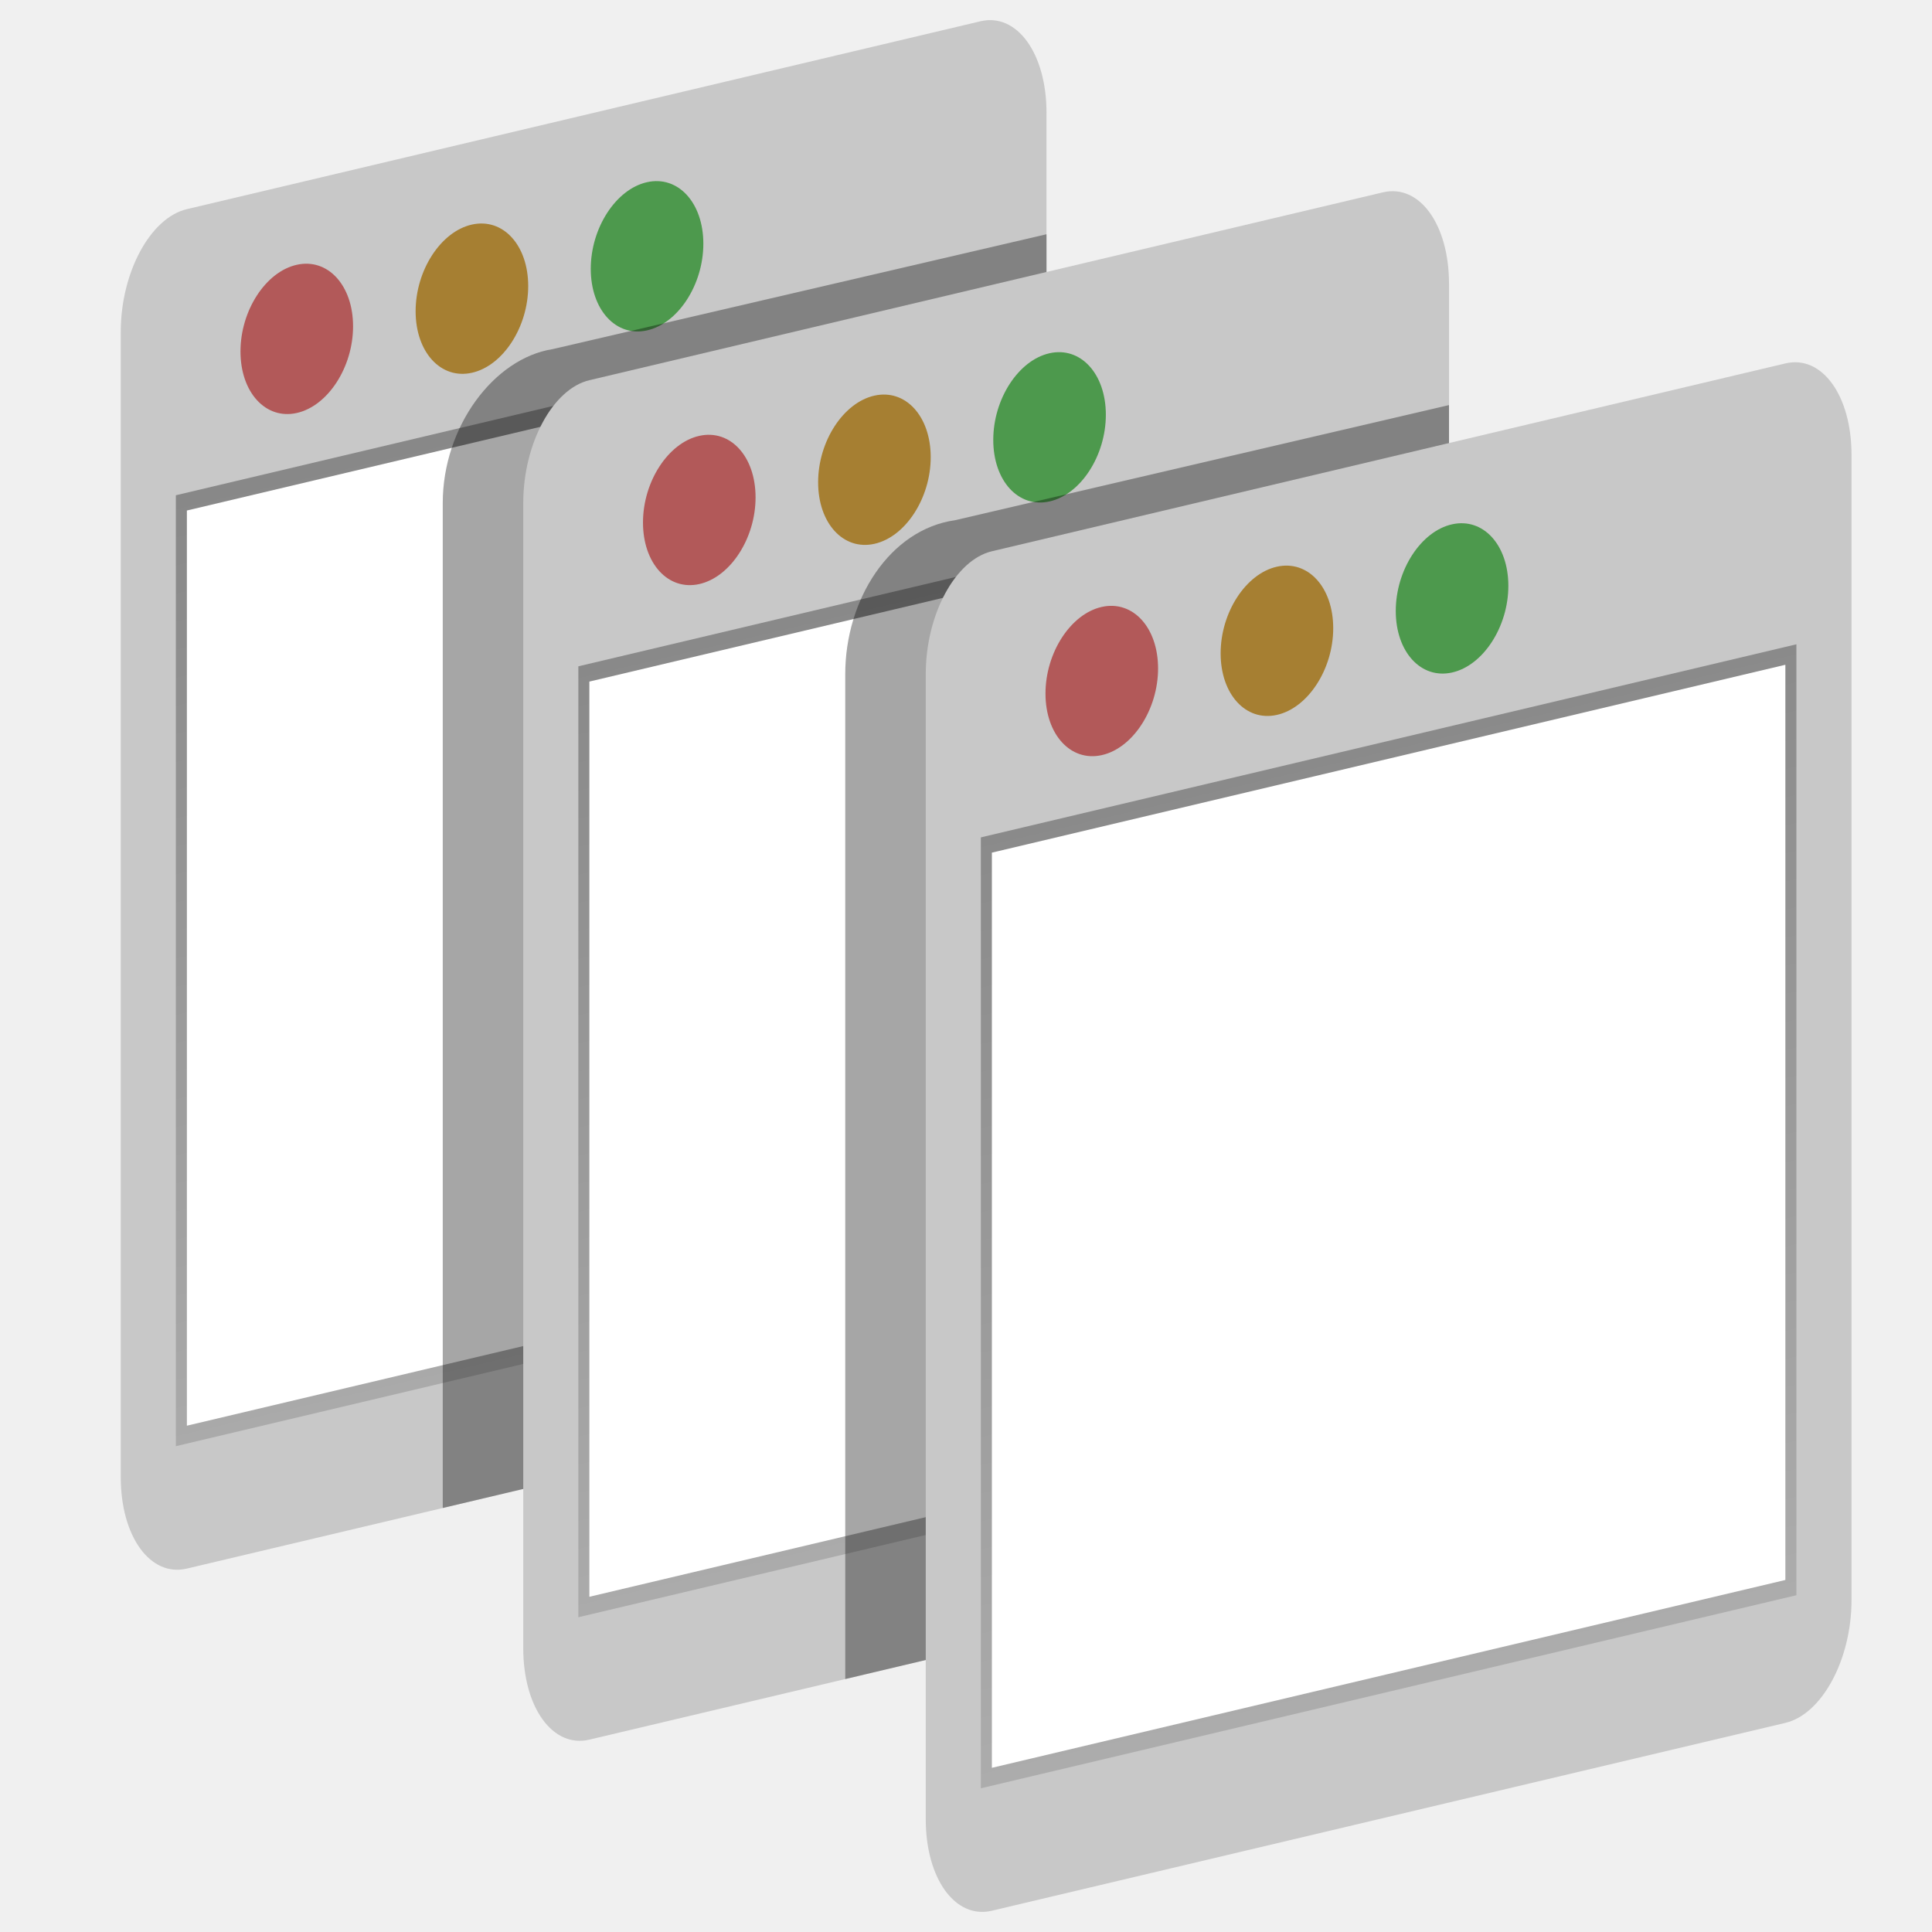
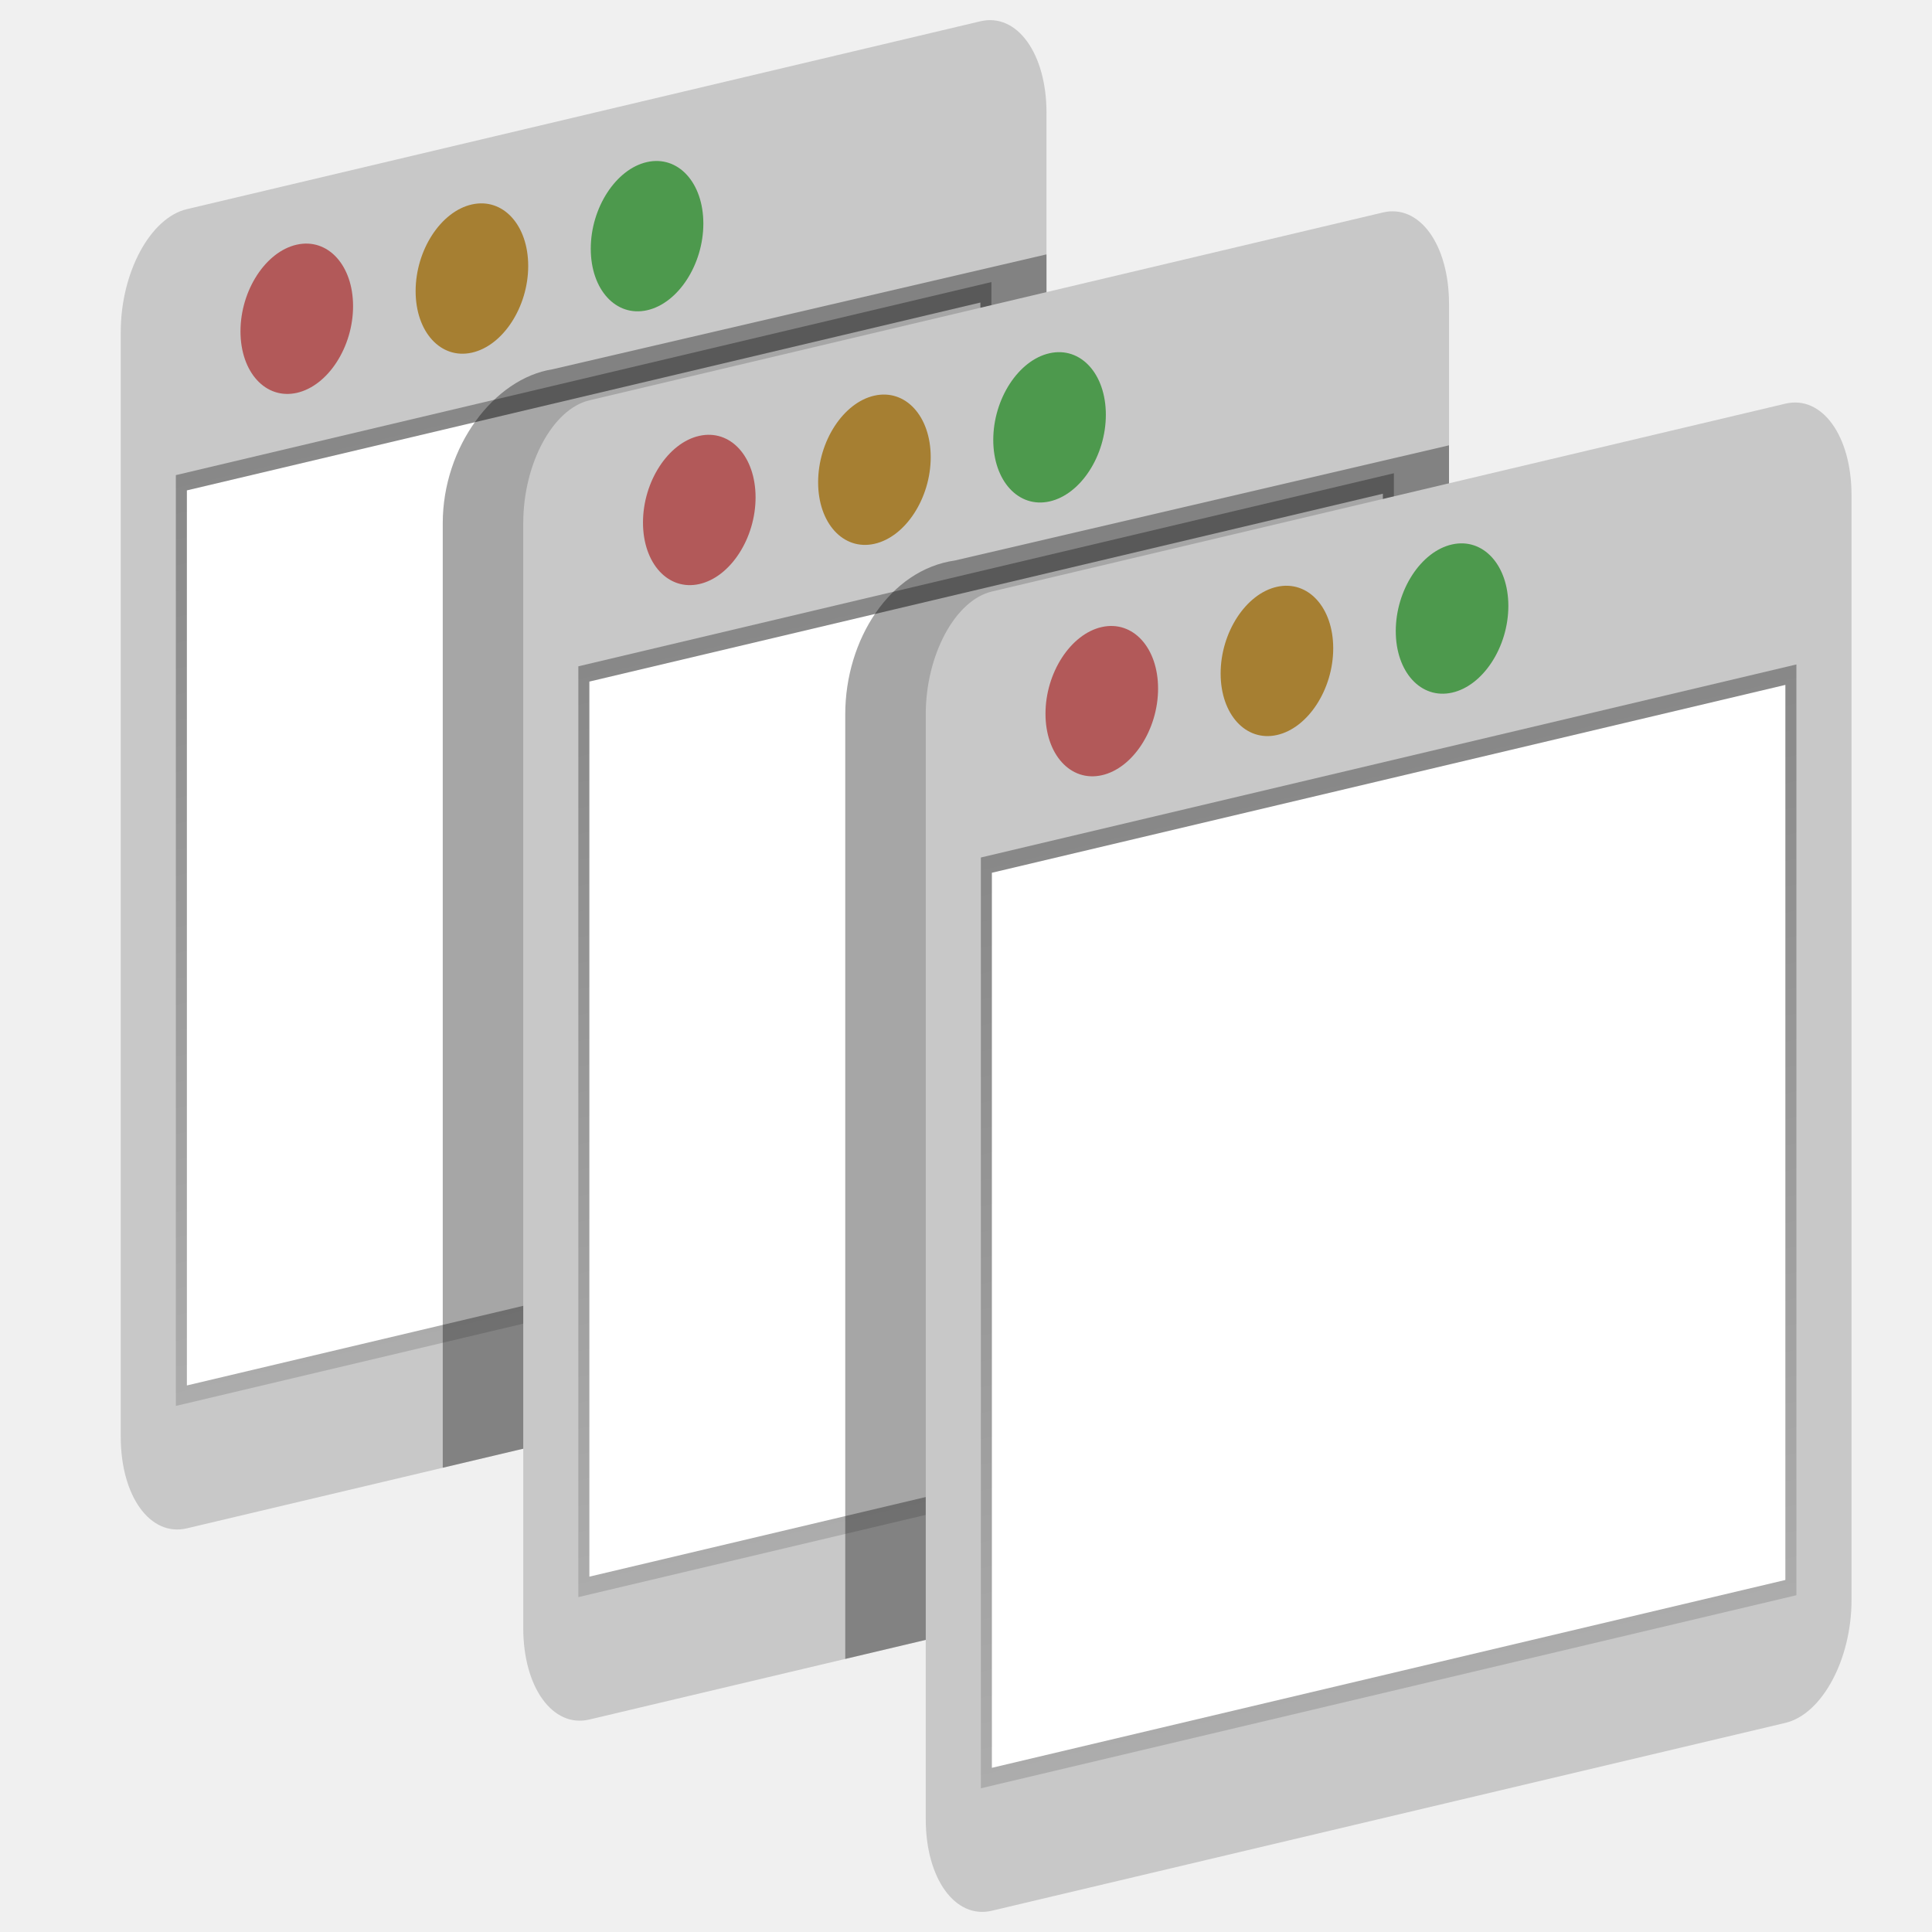
<svg xmlns="http://www.w3.org/2000/svg" xmlns:xlink="http://www.w3.org/1999/xlink" width="96" version="1.0" height="96">
  <defs>
-     <linearGradient gradientTransform="matrix(0.5627551,0,0,0.8875053,23.3421,17)" xlink:href="#linearGradient3678" id="linearGradient325" y1="24.126" x1="11" y2="80.746" gradientUnits="userSpaceOnUse" x2="11" />
-     <linearGradient gradientTransform="matrix(0.5476189,-0.1296405,0,0.8875053,2.714287,6.622523)" xlink:href="#linearGradient3678" id="linearGradient343" y1="21.873" x1="11" y2="78.493" gradientUnits="userSpaceOnUse" x2="11" />
    <linearGradient id="linearGradient3678">
      <stop offset="0" style="stop-color:#888" />
      <stop offset="1" style="stop-color:#acacac" />
    </linearGradient>
-     <linearGradient gradientTransform="matrix(0.547619,-0.1296405,0,0.8875053,42.71429,16.62252)" id="linearGradient3684" xlink:href="#linearGradient3678" y1="26.38" x1="11" y2="83" x2="11" gradientUnits="userSpaceOnUse" />
+     <linearGradient gradientTransform="matrix(0.547619,-0.1296405,0,0.8875053,42.71429,16.62252)" id="linearGradient3684" xlink:href="#linearGradient3678" y1="30.887" x1="11" y2="83" x2="11" gradientUnits="userSpaceOnUse" />
+     <linearGradient gradientTransform="matrix(0.5627551,0,0,0.8875053,23.3421,17)" xlink:href="#linearGradient3678" id="linearGradient325" y1="25.816" x1="11" y2="77.929" gradientUnits="userSpaceOnUse" x2="11" />
+     <linearGradient gradientTransform="matrix(0.5476189,-0.1296405,0,0.8875053,2.714287,6.622523)" xlink:href="#linearGradient3678" id="linearGradient343" y1="20.746" x1="11" y2="72.859" gradientUnits="userSpaceOnUse" x2="11" />
  </defs>
-   <path style="fill:#c8c8c8;color:#000" d="M 9.286,10.392 48.714,1.058 c 1.82,-0.431 3.286,1.597 3.286,4.547 V 62.505 c 0,2.95 -1.465,5.672 -3.286,6.103 L 9.286,77.942 C 7.465,78.373 6,76.345 6,73.395 V 16.495 c 0,-2.95 1.465,-5.672 3.286,-6.103 z" />
-   <path style="fill:url(#linearGradient343)" d="m 8.738,24.609 40.524,-9.593 v 47.251 l -40.524,9.593 z " />
-   <path style="fill:#fff" d="m 9.286,25.367 39.429,-9.334 v 45.475 l -39.429,9.334 z " />
-   <ellipse cx="32.944" cy="19.916" rx="2.866" ry="3.682" style="fill:#4d994d" transform="matrix(0.9759502,-0.2179934,0,1,0,0)" />
-   <ellipse cx="24.027" cy="20.078" rx="2.866" ry="3.682" style="fill:#a67f32" transform="matrix(0.9759537,-0.2179779,0,1,0,0)" />
-   <ellipse cx="15.11" cy="20.133" rx="2.866" ry="3.682" style="fill:#b25959" transform="matrix(0.9759502,-0.2179934,0,1,0,0)" />
+   <path style="fill:#c8c8c8;color:#000" d="M 9.286,10.392 48.714,1.058 c 1.82,-0.431 3.286,1.597 3.286,4.547 V 60.505 c 0,2.95 -1.465,5.672 -3.286,6.103 L 9.286,75.942 C 7.465,76.373 6,74.345 6,71.395 V 16.495 c 0,-2.95 1.465,-5.672 3.286,-6.103 z" />
+   <path style="fill:url(#linearGradient343)" d="m 8.738,23.609 40.524,-9.593 v 46.25 l -40.524,9.593 z " />
+   <path style="fill:#fff" d="m 9.286,24.367 39.429,-9.334 v 44.475 l -39.429,9.334 z " />
+   <ellipse cx="32.944" cy="18.916" rx="2.866" ry="3.682" style="fill:#4d994d" transform="matrix(0.9759502,-0.2179934,0,1,0,0)" />
+   <ellipse cx="24.027" cy="19.078" rx="2.866" ry="3.682" style="fill:#a67f32" transform="matrix(0.9759537,-0.2179779,0,1,0,0)" />
+   <ellipse cx="15.11" cy="19.133" rx="2.866" ry="3.682" style="fill:#b25959" transform="matrix(0.9759502,-0.2179934,0,1,0,0)" />
  <g style="color:#000">
-     <path style="opacity:.35" d="m 52,11.64 -24.545,5.709 c -2.918,0.459 -5.455,3.861 -5.455,7.645 v 49.938 l 26.715,-6.324 c 1.82,-0.431 3.285,-3.151 3.285,-6.102 v -50.866 Z " />
-     <path style="fill:#c8c8c8" d="m 29.286,18.892 39.429,-9.334 c 1.82,-0.431 3.286,1.597 3.286,4.547 v 56.9 c 0,2.95 -1.465,5.672 -3.286,6.103 l -39.429,9.334 c -1.82,0.431 -3.286,-1.597 -3.286,-4.547 v -56.9 c 0,-2.95 1.465,-5.672 3.286,-6.103 z " />
+     <path style="opacity:.35" d="m 52,12.64 -24.545,5.709 c -2.918,0.459 -5.455,3.861 -5.455,7.645 v 46.938 l 26.715,-6.324 c 1.82,-0.431 3.285,-3.151 3.285,-6.102 v -47.866 Z " />
+     <path style="fill:#c8c8c8" d="m 29.286,19.892 39.429,-9.334 c 1.82,-0.431 3.286,1.597 3.286,4.547 v 54.9 c 0,2.95 -1.465,5.672 -3.286,6.103 l -39.429,9.334 c -1.82,0.431 -3.286,-1.597 -3.286,-4.547 v -54.9 c 0,-2.95 1.465,-5.672 3.286,-6.103 z " />
  </g>
-   <path style="fill:url(#linearGradient325)" d="m 29.532,39.912 h 41.644 v 47.251 h -41.644 z " transform="matrix(0.9731037,-0.2303676,0,1,0,0)" />
-   <path style="fill:#fff" d="m 30.095,40.8 h 40.518 v 45.476 h -40.518 Z " transform="matrix(0.9731037,-0.2303676,0,1,0,0)" />
+   <path style="fill:url(#linearGradient325)" d="m 29.532,39.912 41.644,0 v 46.251 h -41.644 z " transform="matrix(0.9731037,-0.2303676,0,1,0,0)" />
+   <path style="fill:#fff" d="m 30.095,40.8 h 40.518 v 44.476 h -40.518 Z " transform="matrix(0.9731037,-0.2303676,0,1,0,0)" />
  <ellipse cx="53.437" cy="32.883" rx="2.866" ry="3.682" style="fill:#4d994d" transform="matrix(0.9759503,-0.2179934,0,1,0,0)" />
+   <ellipse cx="35.603" cy="33.101" rx="2.866" ry="3.682" style="fill:#b25959" transform="matrix(0.9759503,-0.2179934,0,1,0,0)" />
  <ellipse cx="44.52" cy="33.045" rx="2.866" ry="3.682" style="fill:#a67f32" transform="matrix(0.9759537,-0.2179779,0,1,0,0)" />
-   <ellipse cx="35.603" cy="33.101" rx="2.866" ry="3.682" style="fill:#b25959" transform="matrix(0.9759503,-0.2179934,0,1,0,0)" />
  <g style="color:#000">
-     <path style="opacity:.35" d="m 72,20.128 -24.545,5.721 c -3.243,0.459 -5.455,3.942 -5.455,7.645 v 49.938 l 26.715,-6.324 c 1.82,-0.431 3.285,-3.151 3.285,-6.102 v -50.878 Z " />
-     <path style="fill:#c8c8c8" d="m 49.286,27.392 39.429,-9.334 c 1.82,-0.431 3.286,1.597 3.286,4.547 v 56.901 c 0,2.95 -1.465,5.672 -3.286,6.103 l -39.429,9.334 c -1.82,0.431 -3.286,-1.597 -3.286,-4.547 v -56.901 c 0,-2.95 1.465,-5.672 3.286,-6.103 z" />
+     <path style="opacity:.35" d="m 72,22.128 -24.545,5.721 c -3.243,0.459 -5.455,3.942 -5.455,7.645 v 46.938 l 26.715,-6.324 c 1.82,-0.431 3.285,-3.151 3.285,-6.102 v -47.878 Z " />
+     <path style="fill:#c8c8c8" d="m 49.286,29.392 39.429,-9.334 c 1.82,-0.431 3.286,1.597 3.286,4.547 v 54.901 c 0,2.95 -1.465,5.672 -3.286,6.103 l -39.429,9.334 c -1.82,0.431 -3.286,-1.597 -3.286,-4.547 v -54.901 c 0,-2.95 1.465,-5.672 3.286,-6.103 z" />
  </g>
-   <path style="fill:url(#linearGradient3684)" d="M 48.738,41.609 89.262,32.015 V 79.266 l -40.524,9.593 z" />
-   <path style="fill:#fff" d="M 49.286,42.367 88.714,33.032 V 78.508 L 49.286,87.842 Z" />
-   <ellipse cx="73.93" cy="45.851" rx="2.866" ry="3.682" style="fill:#4d994d" transform="matrix(0.9759502,-0.2179934,0,1,0,0)" />
-   <ellipse cx="65.013" cy="46.012" rx="2.866" ry="3.682" style="fill:#a67f32" transform="matrix(0.9759537,-0.2179779,0,1,0,0)" />
-   <ellipse cx="56.096" cy="46.068" rx="2.866" ry="3.682" style="fill:#b25959" transform="matrix(0.9759502,-0.2179934,0,1,0,0)" />
+   <path style="fill:url(#linearGradient3684)" d="m 48.738,42.609 40.524,-9.593 V 79.266 l -40.524,9.593 z" />
+   <path style="fill:#fff" d="M 49.286,43.367 88.714,34.032 V 78.508 L 49.286,87.842 Z" />
+   <ellipse cx="73.93" cy="46.851" rx="2.866" ry="3.682" style="fill:#4d994d" transform="matrix(0.9759502,-0.2179934,0,1,0,0)" />
+   <ellipse cx="65.013" cy="47.012" rx="2.866" ry="3.682" style="fill:#a67f32" transform="matrix(0.9759537,-0.2179779,0,1,0,0)" />
+   <ellipse cx="56.096" cy="47.068" rx="2.866" ry="3.682" style="fill:#b25959" transform="matrix(0.9759502,-0.2179934,0,1,0,0)" />
</svg>
